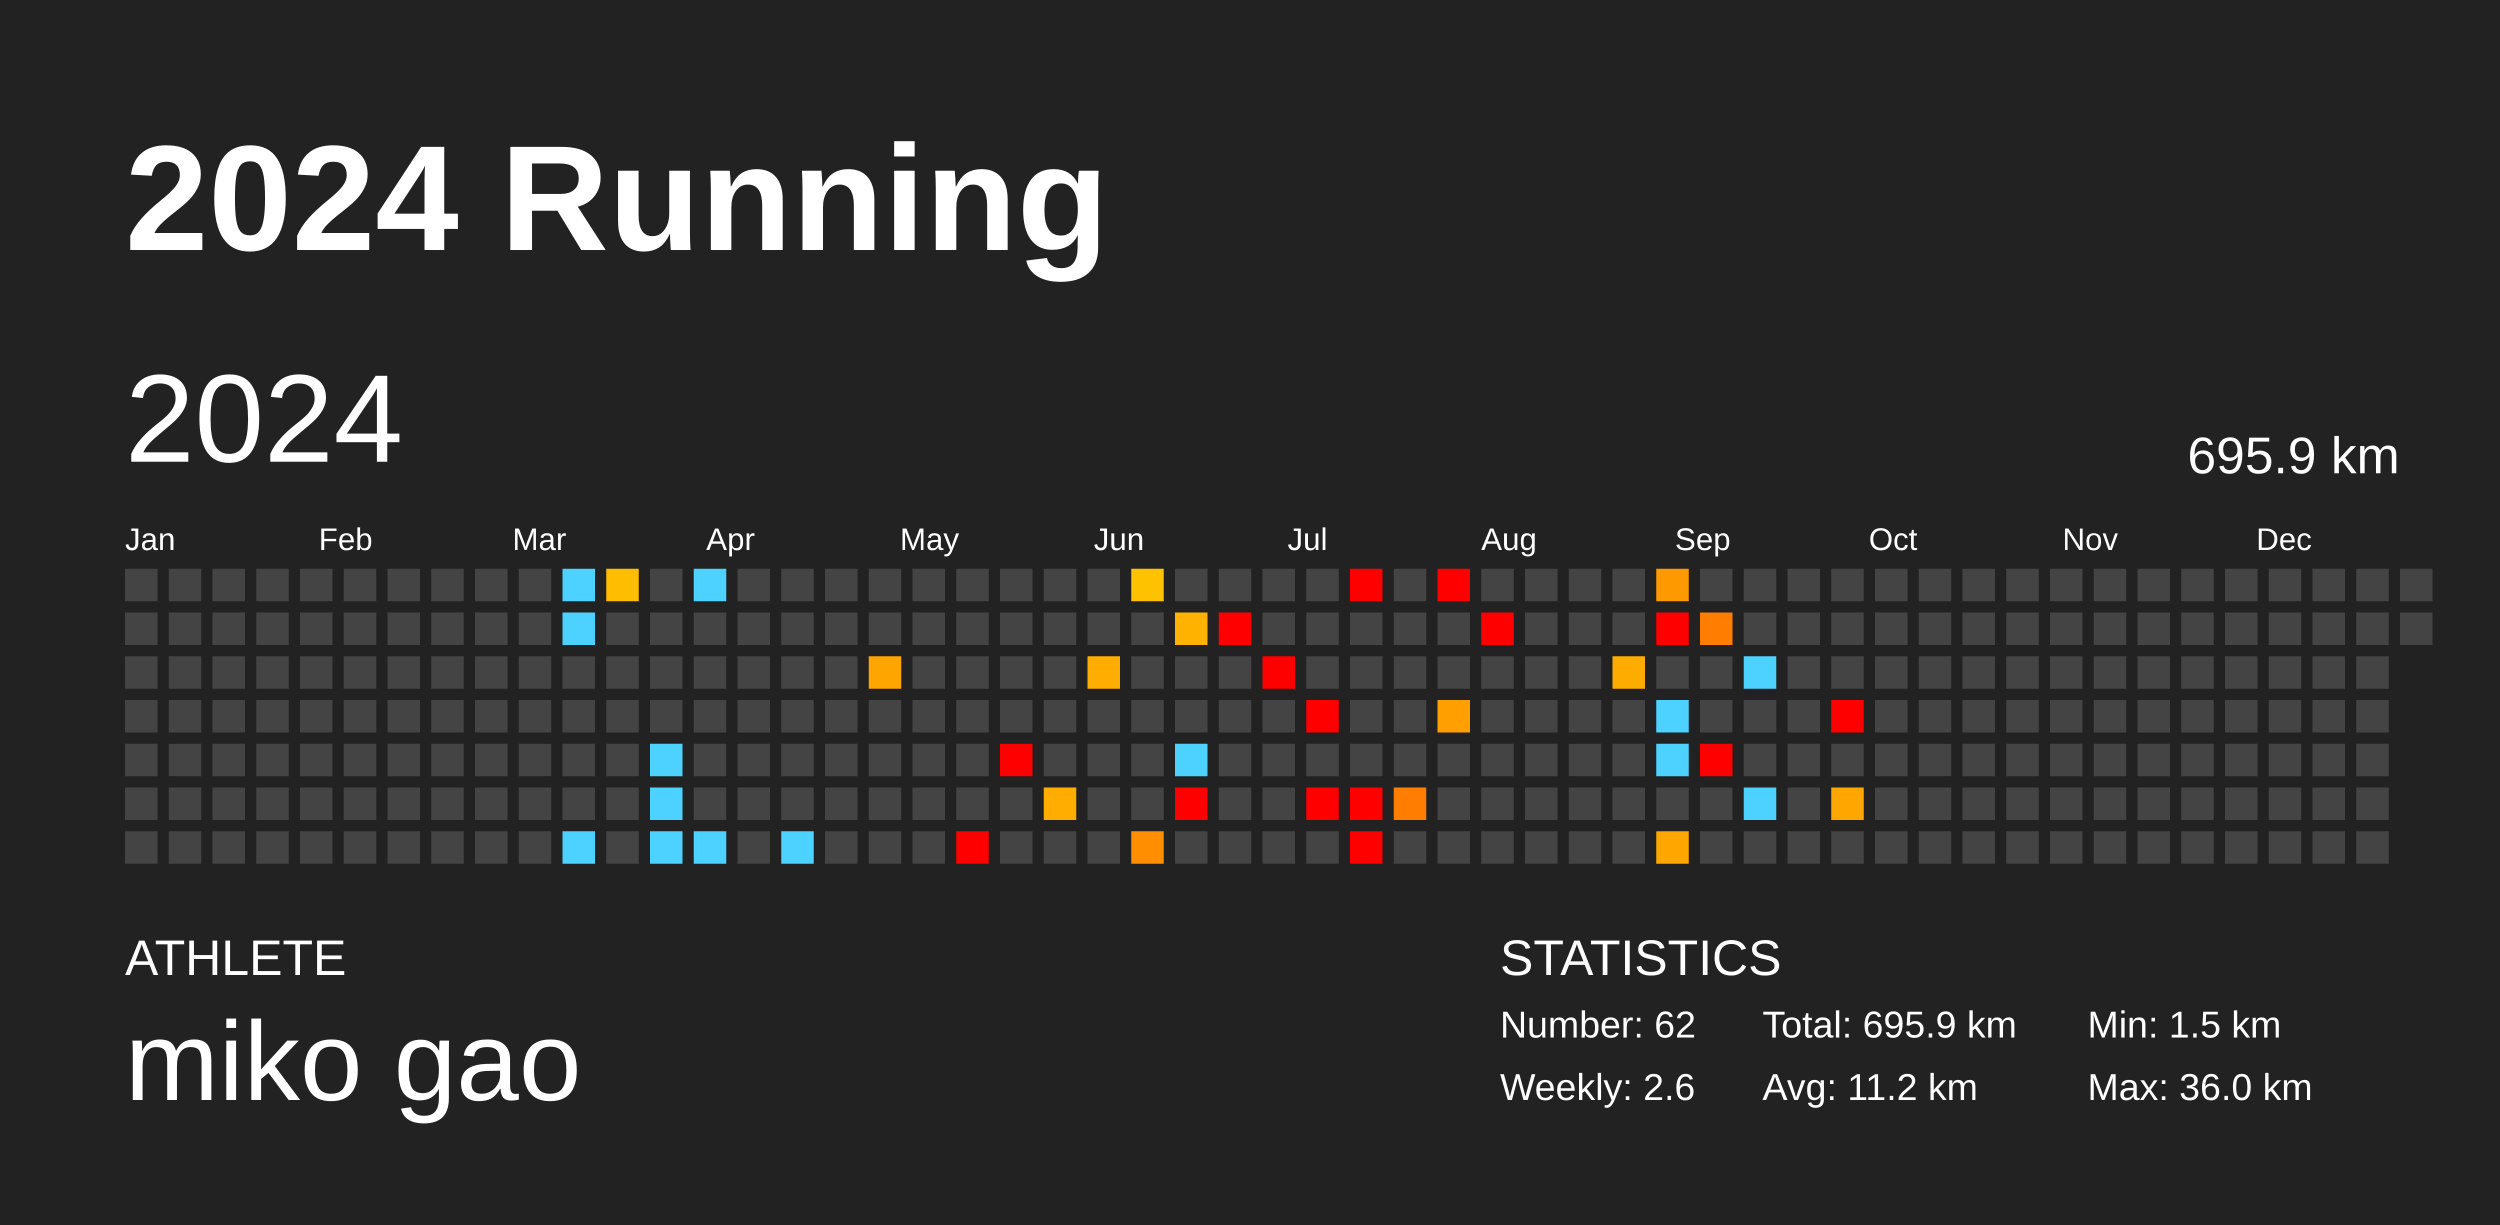
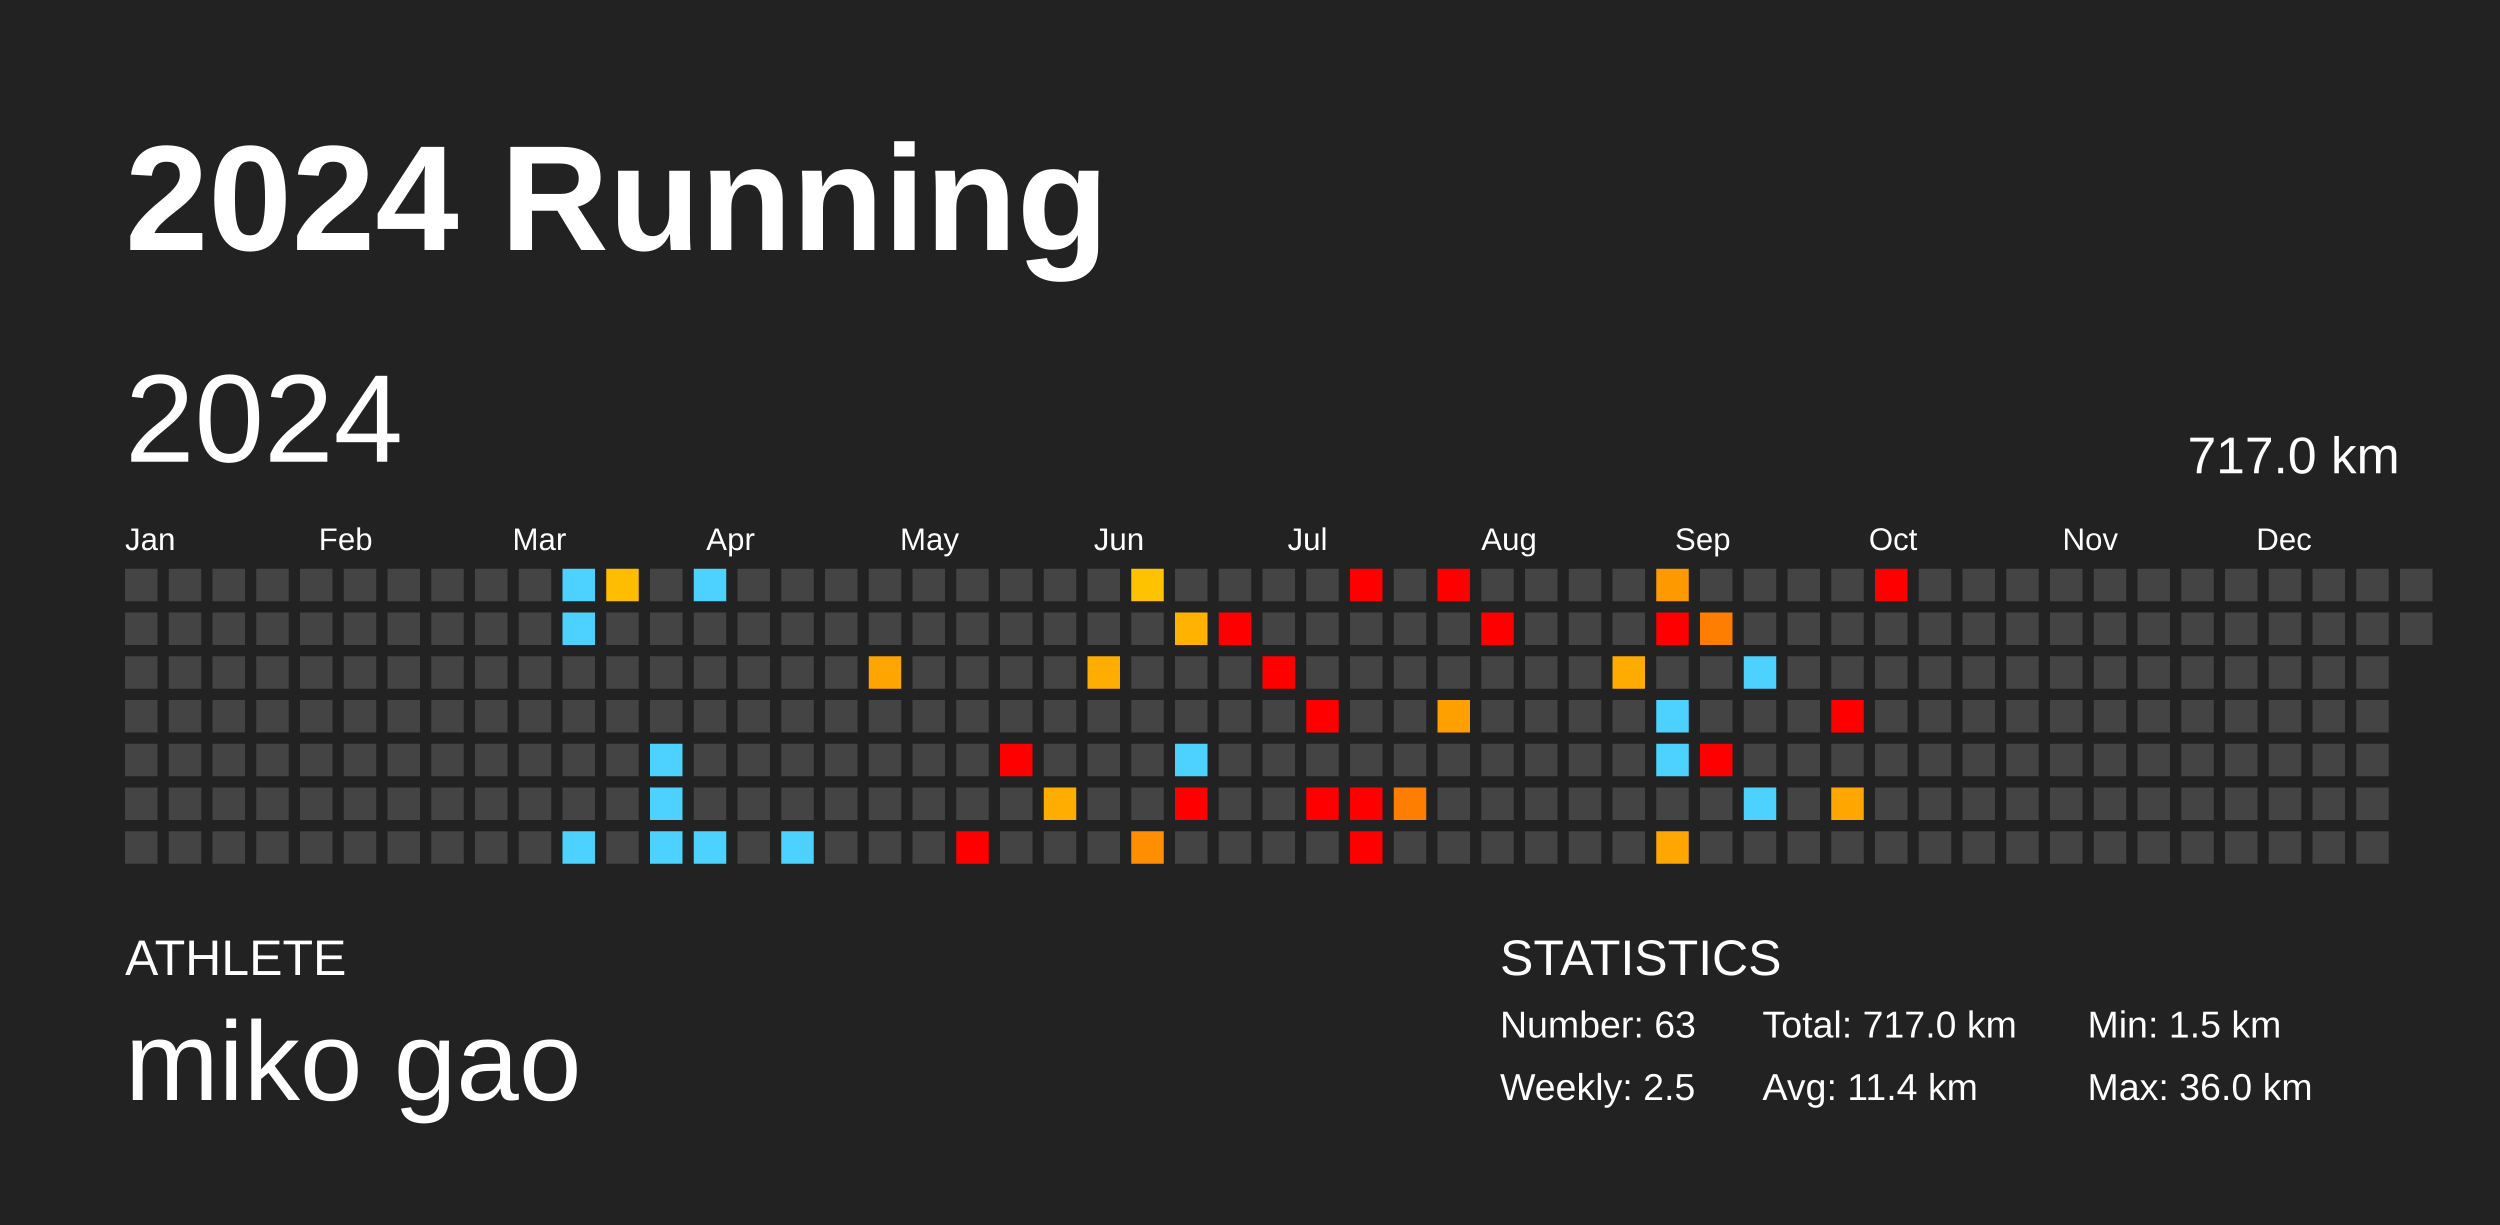
<svg xmlns="http://www.w3.org/2000/svg" baseProfile="full" height="98mm" version="1.1" viewBox="0,0,200,98" width="200mm">
  <defs />
  <rect fill="#222222" height="98" width="200" x="0" y="0" />
  <text fill="#FFFFFF" style="font-size:12px; font-family:Arial; font-weight:bold;" x="10" y="20">2024 Running</text>
  <text fill="#FFFFFF" style="font-size:4px; font-family:Arial" x="10" y="78">ATHLETE</text>
  <text fill="#FFFFFF" style="font-size:9px; font-family:Arial" x="10" y="88">miko gao</text>
  <text fill="#FFFFFF" style="font-size:4px; font-family:Arial" x="120" y="78">STATISTICS</text>
-   <text fill="#FFFFFF" style="font-size:3px; font-family:Arial" x="120" y="83">Number: 62</text>
-   <text fill="#FFFFFF" style="font-size:3px; font-family:Arial" x="120" y="88">Weekly: 2.6</text>
-   <text fill="#FFFFFF" style="font-size:3px; font-family:Arial" x="141" y="83">Total: 695.9 km</text>
-   <text fill="#FFFFFF" style="font-size:3px; font-family:Arial" x="141" y="88">Avg: 11.2 km</text>
+   <text fill="#FFFFFF" style="font-size:3px; font-family:Arial" x="120" y="83">Number: 63</text>
+   <text fill="#FFFFFF" style="font-size:3px; font-family:Arial" x="120" y="88">Weekly: 2.5</text>
+   <text fill="#FFFFFF" style="font-size:3px; font-family:Arial" x="141" y="83">Total: 717.0 km</text>
+   <text fill="#FFFFFF" style="font-size:3px; font-family:Arial" x="141" y="88">Avg: 11.4 km</text>
  <text fill="#FFFFFF" style="font-size:3px; font-family:Arial" x="167" y="83">Min: 1.5 km</text>
  <text fill="#FFFFFF" style="font-size:3px; font-family:Arial" x="167" y="88">Max: 36.0 km</text>
  <text dominant-baseline="hanging" fill="#FFFFFF" style="font-size:10.0px; font-family:Arial;" x="10" y="30">2024</text>
-   <text dominant-baseline="hanging" fill="#FFFFFF" style="font-size:4.125px; font-family:Arial;" x="175" y="35">695.9 km</text>
+   <text dominant-baseline="hanging" fill="#FFFFFF" style="font-size:4.125px; font-family:Arial;" x="175" y="35">717.0 km</text>
  <text fill="#FFFFFF" style="font-size:2.5px; font-family:Arial" x="10.0" y="44">Jan</text>
  <text fill="#FFFFFF" style="font-size:2.5px; font-family:Arial" x="25.5" y="44">Feb</text>
  <text fill="#FFFFFF" style="font-size:2.5px; font-family:Arial" x="41.0" y="44">Mar</text>
  <text fill="#FFFFFF" style="font-size:2.5px; font-family:Arial" x="56.5" y="44">Apr</text>
  <text fill="#FFFFFF" style="font-size:2.5px; font-family:Arial" x="72.0" y="44">May</text>
  <text fill="#FFFFFF" style="font-size:2.5px; font-family:Arial" x="87.5" y="44">Jun</text>
  <text fill="#FFFFFF" style="font-size:2.5px; font-family:Arial" x="103.0" y="44">Jul</text>
  <text fill="#FFFFFF" style="font-size:2.5px; font-family:Arial" x="118.5" y="44">Aug</text>
  <text fill="#FFFFFF" style="font-size:2.5px; font-family:Arial" x="134.0" y="44">Sep</text>
  <text fill="#FFFFFF" style="font-size:2.5px; font-family:Arial" x="149.5" y="44">Oct</text>
  <text fill="#FFFFFF" style="font-size:2.5px; font-family:Arial" x="165.0" y="44">Nov</text>
  <text fill="#FFFFFF" style="font-size:2.5px; font-family:Arial" x="180.5" y="44">Dec</text>
  <rect fill="#444444" height="2.6" width="2.6" x="10.0" y="45.5" />
  <rect fill="#444444" height="2.6" width="2.6" x="10.0" y="49.0" />
  <rect fill="#444444" height="2.6" width="2.6" x="10.0" y="52.5" />
  <rect fill="#444444" height="2.6" width="2.6" x="10.0" y="56.0" />
  <rect fill="#444444" height="2.6" width="2.6" x="10.0" y="59.5" />
  <rect fill="#444444" height="2.6" width="2.6" x="10.0" y="63.0" />
  <rect fill="#444444" height="2.6" width="2.6" x="10.0" y="66.5" />
  <rect fill="#444444" height="2.6" width="2.6" x="13.5" y="45.5" />
  <rect fill="#444444" height="2.6" width="2.6" x="13.5" y="49.0" />
  <rect fill="#444444" height="2.6" width="2.6" x="13.5" y="52.5" />
  <rect fill="#444444" height="2.6" width="2.6" x="13.5" y="56.0" />
  <rect fill="#444444" height="2.6" width="2.6" x="13.5" y="59.5" />
  <rect fill="#444444" height="2.6" width="2.6" x="13.5" y="63.0" />
  <rect fill="#444444" height="2.6" width="2.6" x="13.5" y="66.5" />
  <rect fill="#444444" height="2.6" width="2.6" x="17.0" y="45.5" />
  <rect fill="#444444" height="2.6" width="2.6" x="17.0" y="49.0" />
  <rect fill="#444444" height="2.6" width="2.6" x="17.0" y="52.5" />
  <rect fill="#444444" height="2.6" width="2.6" x="17.0" y="56.0" />
  <rect fill="#444444" height="2.6" width="2.6" x="17.0" y="59.5" />
  <rect fill="#444444" height="2.6" width="2.6" x="17.0" y="63.0" />
  <rect fill="#444444" height="2.6" width="2.6" x="17.0" y="66.5" />
  <rect fill="#444444" height="2.6" width="2.6" x="20.5" y="45.5" />
  <rect fill="#444444" height="2.6" width="2.6" x="20.5" y="49.0" />
  <rect fill="#444444" height="2.6" width="2.6" x="20.5" y="52.5" />
  <rect fill="#444444" height="2.6" width="2.6" x="20.5" y="56.0" />
  <rect fill="#444444" height="2.6" width="2.6" x="20.5" y="59.5" />
  <rect fill="#444444" height="2.6" width="2.6" x="20.5" y="63.0" />
  <rect fill="#444444" height="2.6" width="2.6" x="20.5" y="66.5" />
  <rect fill="#444444" height="2.6" width="2.6" x="24.0" y="45.5" />
  <rect fill="#444444" height="2.6" width="2.6" x="24.0" y="49.0" />
  <rect fill="#444444" height="2.6" width="2.6" x="24.0" y="52.5" />
  <rect fill="#444444" height="2.6" width="2.6" x="24.0" y="56.0" />
  <rect fill="#444444" height="2.6" width="2.6" x="24.0" y="59.5" />
  <rect fill="#444444" height="2.6" width="2.6" x="24.0" y="63.0" />
  <rect fill="#444444" height="2.6" width="2.6" x="24.0" y="66.5" />
  <rect fill="#444444" height="2.6" width="2.6" x="27.5" y="45.5" />
  <rect fill="#444444" height="2.6" width="2.6" x="27.5" y="49.0" />
  <rect fill="#444444" height="2.6" width="2.6" x="27.5" y="52.5" />
  <rect fill="#444444" height="2.6" width="2.6" x="27.5" y="56.0" />
  <rect fill="#444444" height="2.6" width="2.6" x="27.5" y="59.5" />
  <rect fill="#444444" height="2.6" width="2.6" x="27.5" y="63.0" />
  <rect fill="#444444" height="2.6" width="2.6" x="27.5" y="66.5" />
  <rect fill="#444444" height="2.6" width="2.6" x="31.0" y="45.5" />
  <rect fill="#444444" height="2.6" width="2.6" x="31.0" y="49.0" />
  <rect fill="#444444" height="2.6" width="2.6" x="31.0" y="52.5" />
  <rect fill="#444444" height="2.6" width="2.6" x="31.0" y="56.0" />
  <rect fill="#444444" height="2.6" width="2.6" x="31.0" y="59.5" />
  <rect fill="#444444" height="2.6" width="2.6" x="31.0" y="63.0" />
  <rect fill="#444444" height="2.6" width="2.6" x="31.0" y="66.5" />
  <rect fill="#444444" height="2.6" width="2.6" x="34.5" y="45.5" />
  <rect fill="#444444" height="2.6" width="2.6" x="34.5" y="49.0" />
  <rect fill="#444444" height="2.6" width="2.6" x="34.5" y="52.5" />
  <rect fill="#444444" height="2.6" width="2.6" x="34.5" y="56.0" />
  <rect fill="#444444" height="2.6" width="2.6" x="34.5" y="59.5" />
  <rect fill="#444444" height="2.6" width="2.6" x="34.5" y="63.0" />
  <rect fill="#444444" height="2.6" width="2.6" x="34.5" y="66.5" />
  <rect fill="#444444" height="2.6" width="2.6" x="38.0" y="45.5" />
  <rect fill="#444444" height="2.6" width="2.6" x="38.0" y="49.0" />
  <rect fill="#444444" height="2.6" width="2.6" x="38.0" y="52.5" />
  <rect fill="#444444" height="2.6" width="2.6" x="38.0" y="56.0" />
  <rect fill="#444444" height="2.6" width="2.6" x="38.0" y="59.5" />
  <rect fill="#444444" height="2.6" width="2.6" x="38.0" y="63.0" />
  <rect fill="#444444" height="2.6" width="2.6" x="38.0" y="66.5" />
  <rect fill="#444444" height="2.6" width="2.6" x="41.5" y="45.5" />
  <rect fill="#444444" height="2.6" width="2.6" x="41.5" y="49.0" />
  <rect fill="#444444" height="2.6" width="2.6" x="41.5" y="52.5" />
  <rect fill="#444444" height="2.6" width="2.6" x="41.5" y="56.0" />
  <rect fill="#444444" height="2.6" width="2.6" x="41.5" y="59.5" />
  <rect fill="#444444" height="2.6" width="2.6" x="41.5" y="63.0" />
  <rect fill="#444444" height="2.6" width="2.6" x="41.5" y="66.5" />
  <rect fill="#4dd2ff" height="2.6" width="2.6" x="45.0" y="45.5" />
  <rect fill="#4dd2ff" height="2.6" width="2.6" x="45.0" y="49.0" />
  <rect fill="#444444" height="2.6" width="2.6" x="45.0" y="52.5" />
  <rect fill="#444444" height="2.6" width="2.6" x="45.0" y="56.0" />
  <rect fill="#444444" height="2.6" width="2.6" x="45.0" y="59.5" />
  <rect fill="#444444" height="2.6" width="2.6" x="45.0" y="63.0" />
  <rect fill="#4dd2ff" height="2.6" width="2.6" x="45.0" y="66.5" />
  <rect fill="#ffbd00" height="2.6" width="2.6" x="48.5" y="45.5" />
  <rect fill="#444444" height="2.6" width="2.6" x="48.5" y="49.0" />
  <rect fill="#444444" height="2.6" width="2.6" x="48.5" y="52.5" />
  <rect fill="#444444" height="2.6" width="2.6" x="48.5" y="56.0" />
  <rect fill="#444444" height="2.6" width="2.6" x="48.5" y="59.5" />
  <rect fill="#444444" height="2.6" width="2.6" x="48.5" y="63.0" />
  <rect fill="#444444" height="2.6" width="2.6" x="48.5" y="66.5" />
  <rect fill="#444444" height="2.6" width="2.6" x="52.0" y="45.5" />
  <rect fill="#444444" height="2.6" width="2.6" x="52.0" y="49.0" />
  <rect fill="#444444" height="2.6" width="2.6" x="52.0" y="52.5" />
  <rect fill="#444444" height="2.6" width="2.6" x="52.0" y="56.0" />
  <rect fill="#4dd2ff" height="2.6" width="2.6" x="52.0" y="59.5" />
  <rect fill="#4dd2ff" height="2.6" width="2.6" x="52.0" y="63.0" />
  <rect fill="#4dd2ff" height="2.6" width="2.6" x="52.0" y="66.5" />
  <rect fill="#4dd2ff" height="2.6" width="2.6" x="55.5" y="45.5" />
  <rect fill="#444444" height="2.6" width="2.6" x="55.5" y="49.0" />
  <rect fill="#444444" height="2.6" width="2.6" x="55.5" y="52.5" />
  <rect fill="#444444" height="2.6" width="2.6" x="55.5" y="56.0" />
  <rect fill="#444444" height="2.6" width="2.6" x="55.5" y="59.5" />
  <rect fill="#444444" height="2.6" width="2.6" x="55.5" y="63.0" />
  <rect fill="#4dd2ff" height="2.6" width="2.6" x="55.5" y="66.5" />
  <rect fill="#444444" height="2.6" width="2.6" x="59.0" y="45.5" />
  <rect fill="#444444" height="2.6" width="2.6" x="59.0" y="49.0" />
  <rect fill="#444444" height="2.6" width="2.6" x="59.0" y="52.5" />
  <rect fill="#444444" height="2.6" width="2.6" x="59.0" y="56.0" />
  <rect fill="#444444" height="2.6" width="2.6" x="59.0" y="59.5" />
  <rect fill="#444444" height="2.6" width="2.6" x="59.0" y="63.0" />
  <rect fill="#444444" height="2.6" width="2.6" x="59.0" y="66.5" />
  <rect fill="#444444" height="2.6" width="2.6" x="62.5" y="45.5" />
  <rect fill="#444444" height="2.6" width="2.6" x="62.5" y="49.0" />
  <rect fill="#444444" height="2.6" width="2.6" x="62.5" y="52.5" />
  <rect fill="#444444" height="2.6" width="2.6" x="62.5" y="56.0" />
  <rect fill="#444444" height="2.6" width="2.6" x="62.5" y="59.5" />
  <rect fill="#444444" height="2.6" width="2.6" x="62.5" y="63.0" />
  <rect fill="#4dd2ff" height="2.6" width="2.6" x="62.5" y="66.5" />
  <rect fill="#444444" height="2.6" width="2.6" x="66.0" y="45.5" />
  <rect fill="#444444" height="2.6" width="2.6" x="66.0" y="49.0" />
  <rect fill="#444444" height="2.6" width="2.6" x="66.0" y="52.5" />
  <rect fill="#444444" height="2.6" width="2.6" x="66.0" y="56.0" />
  <rect fill="#444444" height="2.6" width="2.6" x="66.0" y="59.5" />
  <rect fill="#444444" height="2.6" width="2.6" x="66.0" y="63.0" />
  <rect fill="#444444" height="2.6" width="2.6" x="66.0" y="66.5" />
  <rect fill="#444444" height="2.6" width="2.6" x="69.5" y="45.5" />
  <rect fill="#444444" height="2.6" width="2.6" x="69.5" y="49.0" />
  <rect fill="#ffa500" height="2.6" width="2.6" x="69.5" y="52.5" />
  <rect fill="#444444" height="2.6" width="2.6" x="69.5" y="56.0" />
  <rect fill="#444444" height="2.6" width="2.6" x="69.5" y="59.5" />
  <rect fill="#444444" height="2.6" width="2.6" x="69.5" y="63.0" />
  <rect fill="#444444" height="2.6" width="2.6" x="69.5" y="66.5" />
  <rect fill="#444444" height="2.6" width="2.6" x="73.0" y="45.5" />
  <rect fill="#444444" height="2.6" width="2.6" x="73.0" y="49.0" />
  <rect fill="#444444" height="2.6" width="2.6" x="73.0" y="52.5" />
  <rect fill="#444444" height="2.6" width="2.6" x="73.0" y="56.0" />
  <rect fill="#444444" height="2.6" width="2.6" x="73.0" y="59.5" />
  <rect fill="#444444" height="2.6" width="2.6" x="73.0" y="63.0" />
  <rect fill="#444444" height="2.6" width="2.6" x="73.0" y="66.5" />
  <rect fill="#444444" height="2.6" width="2.6" x="76.5" y="45.5" />
  <rect fill="#444444" height="2.6" width="2.6" x="76.5" y="49.0" />
  <rect fill="#444444" height="2.6" width="2.6" x="76.5" y="52.5" />
  <rect fill="#444444" height="2.6" width="2.6" x="76.5" y="56.0" />
  <rect fill="#444444" height="2.6" width="2.6" x="76.5" y="59.5" />
  <rect fill="#444444" height="2.6" width="2.6" x="76.5" y="63.0" />
  <rect fill="red" height="2.6" width="2.6" x="76.5" y="66.5" />
  <rect fill="#444444" height="2.6" width="2.6" x="80.0" y="45.5" />
  <rect fill="#444444" height="2.6" width="2.6" x="80.0" y="49.0" />
  <rect fill="#444444" height="2.6" width="2.6" x="80.0" y="52.5" />
  <rect fill="#444444" height="2.6" width="2.6" x="80.0" y="56.0" />
  <rect fill="red" height="2.6" width="2.6" x="80.0" y="59.5" />
  <rect fill="#444444" height="2.6" width="2.6" x="80.0" y="63.0" />
  <rect fill="#444444" height="2.6" width="2.6" x="80.0" y="66.5" />
  <rect fill="#444444" height="2.6" width="2.6" x="83.5" y="45.5" />
  <rect fill="#444444" height="2.6" width="2.6" x="83.5" y="49.0" />
  <rect fill="#444444" height="2.6" width="2.6" x="83.5" y="52.5" />
  <rect fill="#444444" height="2.6" width="2.6" x="83.5" y="56.0" />
  <rect fill="#444444" height="2.6" width="2.6" x="83.5" y="59.5" />
  <rect fill="#ffad00" height="2.6" width="2.6" x="83.5" y="63.0" />
  <rect fill="#444444" height="2.6" width="2.6" x="83.5" y="66.5" />
  <rect fill="#444444" height="2.6" width="2.6" x="87.0" y="45.5" />
  <rect fill="#444444" height="2.6" width="2.6" x="87.0" y="49.0" />
  <rect fill="#ffad00" height="2.6" width="2.6" x="87.0" y="52.5" />
  <rect fill="#444444" height="2.6" width="2.6" x="87.0" y="56.0" />
  <rect fill="#444444" height="2.6" width="2.6" x="87.0" y="59.5" />
  <rect fill="#444444" height="2.6" width="2.6" x="87.0" y="63.0" />
  <rect fill="#444444" height="2.6" width="2.6" x="87.0" y="66.5" />
  <rect fill="#ffc200" height="2.6" width="2.6" x="90.5" y="45.5" />
  <rect fill="#444444" height="2.6" width="2.6" x="90.5" y="49.0" />
  <rect fill="#444444" height="2.6" width="2.6" x="90.5" y="52.5" />
  <rect fill="#444444" height="2.6" width="2.6" x="90.5" y="56.0" />
  <rect fill="#444444" height="2.6" width="2.6" x="90.5" y="59.5" />
  <rect fill="#444444" height="2.6" width="2.6" x="90.5" y="63.0" />
  <rect fill="#ff8f00" height="2.6" width="2.6" x="90.5" y="66.5" />
  <rect fill="#444444" height="2.6" width="2.6" x="94.0" y="45.5" />
  <rect fill="#ffb200" height="2.6" width="2.6" x="94.0" y="49.0" />
  <rect fill="#444444" height="2.6" width="2.6" x="94.0" y="52.5" />
  <rect fill="#444444" height="2.6" width="2.6" x="94.0" y="56.0" />
  <rect fill="#4dd2ff" height="2.6" width="2.6" x="94.0" y="59.5" />
  <rect fill="red" height="2.6" width="2.6" x="94.0" y="63.0" />
  <rect fill="#444444" height="2.6" width="2.6" x="94.0" y="66.5" />
  <rect fill="#444444" height="2.6" width="2.6" x="97.5" y="45.5" />
  <rect fill="red" height="2.6" width="2.6" x="97.5" y="49.0" />
  <rect fill="#444444" height="2.6" width="2.6" x="97.5" y="52.5" />
  <rect fill="#444444" height="2.6" width="2.6" x="97.5" y="56.0" />
  <rect fill="#444444" height="2.6" width="2.6" x="97.5" y="59.5" />
  <rect fill="#444444" height="2.6" width="2.6" x="97.5" y="63.0" />
  <rect fill="#444444" height="2.6" width="2.6" x="97.5" y="66.5" />
  <rect fill="#444444" height="2.6" width="2.6" x="101.0" y="45.5" />
  <rect fill="#444444" height="2.6" width="2.6" x="101.0" y="49.0" />
  <rect fill="red" height="2.6" width="2.6" x="101.0" y="52.5" />
  <rect fill="#444444" height="2.6" width="2.6" x="101.0" y="56.0" />
  <rect fill="#444444" height="2.6" width="2.6" x="101.0" y="59.5" />
  <rect fill="#444444" height="2.6" width="2.6" x="101.0" y="63.0" />
  <rect fill="#444444" height="2.6" width="2.6" x="101.0" y="66.5" />
  <rect fill="#444444" height="2.6" width="2.6" x="104.5" y="45.5" />
  <rect fill="#444444" height="2.6" width="2.6" x="104.5" y="49.0" />
  <rect fill="#444444" height="2.6" width="2.6" x="104.5" y="52.5" />
  <rect fill="red" height="2.6" width="2.6" x="104.5" y="56.0" />
  <rect fill="#444444" height="2.6" width="2.6" x="104.5" y="59.5" />
  <rect fill="red" height="2.6" width="2.6" x="104.5" y="63.0" />
  <rect fill="#444444" height="2.6" width="2.6" x="104.5" y="66.5" />
  <rect fill="red" height="2.6" width="2.6" x="108.0" y="45.5" />
  <rect fill="#444444" height="2.6" width="2.6" x="108.0" y="49.0" />
  <rect fill="#444444" height="2.6" width="2.6" x="108.0" y="52.5" />
  <rect fill="#444444" height="2.6" width="2.6" x="108.0" y="56.0" />
  <rect fill="#444444" height="2.6" width="2.6" x="108.0" y="59.5" />
  <rect fill="red" height="2.6" width="2.6" x="108.0" y="63.0" />
  <rect fill="red" height="2.6" width="2.6" x="108.0" y="66.5" />
  <rect fill="#444444" height="2.6" width="2.6" x="111.5" y="45.5" />
  <rect fill="#444444" height="2.6" width="2.6" x="111.5" y="49.0" />
  <rect fill="#444444" height="2.6" width="2.6" x="111.5" y="52.5" />
  <rect fill="#444444" height="2.6" width="2.6" x="111.5" y="56.0" />
  <rect fill="#444444" height="2.6" width="2.6" x="111.5" y="59.5" />
  <rect fill="#ff7d00" height="2.6" width="2.6" x="111.5" y="63.0" />
  <rect fill="#444444" height="2.6" width="2.6" x="111.5" y="66.5" />
  <rect fill="red" height="2.6" width="2.6" x="115.0" y="45.5" />
  <rect fill="#444444" height="2.6" width="2.6" x="115.0" y="49.0" />
  <rect fill="#444444" height="2.6" width="2.6" x="115.0" y="52.5" />
  <rect fill="#ffa000" height="2.6" width="2.6" x="115.0" y="56.0" />
  <rect fill="#444444" height="2.6" width="2.6" x="115.0" y="59.5" />
  <rect fill="#444444" height="2.6" width="2.6" x="115.0" y="63.0" />
  <rect fill="#444444" height="2.6" width="2.6" x="115.0" y="66.5" />
  <rect fill="#444444" height="2.6" width="2.6" x="118.5" y="45.5" />
  <rect fill="red" height="2.6" width="2.6" x="118.5" y="49.0" />
  <rect fill="#444444" height="2.6" width="2.6" x="118.5" y="52.5" />
  <rect fill="#444444" height="2.6" width="2.6" x="118.5" y="56.0" />
  <rect fill="#444444" height="2.6" width="2.6" x="118.5" y="59.5" />
  <rect fill="#444444" height="2.6" width="2.6" x="118.5" y="63.0" />
  <rect fill="#444444" height="2.6" width="2.6" x="118.5" y="66.5" />
  <rect fill="#444444" height="2.6" width="2.6" x="122.0" y="45.5" />
  <rect fill="#444444" height="2.6" width="2.6" x="122.0" y="49.0" />
  <rect fill="#444444" height="2.6" width="2.6" x="122.0" y="52.5" />
  <rect fill="#444444" height="2.6" width="2.6" x="122.0" y="56.0" />
  <rect fill="#444444" height="2.6" width="2.6" x="122.0" y="59.5" />
  <rect fill="#444444" height="2.6" width="2.6" x="122.0" y="63.0" />
  <rect fill="#444444" height="2.6" width="2.6" x="122.0" y="66.5" />
  <rect fill="#444444" height="2.6" width="2.6" x="125.5" y="45.5" />
  <rect fill="#444444" height="2.6" width="2.6" x="125.5" y="49.0" />
  <rect fill="#444444" height="2.6" width="2.6" x="125.5" y="52.5" />
  <rect fill="#444444" height="2.6" width="2.6" x="125.5" y="56.0" />
  <rect fill="#444444" height="2.6" width="2.6" x="125.5" y="59.5" />
  <rect fill="#444444" height="2.6" width="2.6" x="125.5" y="63.0" />
  <rect fill="#444444" height="2.6" width="2.6" x="125.5" y="66.5" />
  <rect fill="#444444" height="2.6" width="2.6" x="129.0" y="45.5" />
  <rect fill="#444444" height="2.6" width="2.6" x="129.0" y="49.0" />
  <rect fill="#ffac00" height="2.6" width="2.6" x="129.0" y="52.5" />
  <rect fill="#444444" height="2.6" width="2.6" x="129.0" y="56.0" />
  <rect fill="#444444" height="2.6" width="2.6" x="129.0" y="59.5" />
  <rect fill="#444444" height="2.6" width="2.6" x="129.0" y="63.0" />
  <rect fill="#444444" height="2.6" width="2.6" x="129.0" y="66.5" />
  <rect fill="#ff9900" height="2.6" width="2.6" x="132.5" y="45.5" />
  <rect fill="red" height="2.6" width="2.6" x="132.5" y="49.0" />
  <rect fill="#444444" height="2.6" width="2.6" x="132.5" y="52.5" />
  <rect fill="#4dd2ff" height="2.6" width="2.6" x="132.5" y="56.0" />
  <rect fill="#4dd2ff" height="2.6" width="2.6" x="132.5" y="59.5" />
  <rect fill="#444444" height="2.6" width="2.6" x="132.5" y="63.0" />
  <rect fill="#ffa700" height="2.6" width="2.6" x="132.5" y="66.5" />
  <rect fill="#444444" height="2.6" width="2.6" x="136.0" y="45.5" />
  <rect fill="#ff7d00" height="2.6" width="2.6" x="136.0" y="49.0" />
  <rect fill="#444444" height="2.6" width="2.6" x="136.0" y="52.5" />
  <rect fill="#444444" height="2.6" width="2.6" x="136.0" y="56.0" />
  <rect fill="red" height="2.6" width="2.6" x="136.0" y="59.5" />
  <rect fill="#444444" height="2.6" width="2.6" x="136.0" y="63.0" />
  <rect fill="#444444" height="2.6" width="2.6" x="136.0" y="66.5" />
  <rect fill="#444444" height="2.6" width="2.6" x="139.5" y="45.5" />
  <rect fill="#444444" height="2.6" width="2.6" x="139.5" y="49.0" />
  <rect fill="#4dd2ff" height="2.6" width="2.6" x="139.5" y="52.5" />
  <rect fill="#444444" height="2.6" width="2.6" x="139.5" y="56.0" />
  <rect fill="#444444" height="2.6" width="2.6" x="139.5" y="59.5" />
  <rect fill="#4dd2ff" height="2.6" width="2.6" x="139.5" y="63.0" />
  <rect fill="#444444" height="2.6" width="2.6" x="139.5" y="66.5" />
  <rect fill="#444444" height="2.6" width="2.6" x="143.0" y="45.5" />
  <rect fill="#444444" height="2.6" width="2.6" x="143.0" y="49.0" />
  <rect fill="#444444" height="2.6" width="2.6" x="143.0" y="52.5" />
  <rect fill="#444444" height="2.6" width="2.6" x="143.0" y="56.0" />
  <rect fill="#444444" height="2.6" width="2.6" x="143.0" y="59.5" />
  <rect fill="#444444" height="2.6" width="2.6" x="143.0" y="63.0" />
  <rect fill="#444444" height="2.6" width="2.6" x="143.0" y="66.5" />
  <rect fill="#444444" height="2.6" width="2.6" x="146.5" y="45.5" />
  <rect fill="#444444" height="2.6" width="2.6" x="146.5" y="49.0" />
  <rect fill="#444444" height="2.6" width="2.6" x="146.5" y="52.5" />
  <rect fill="red" height="2.6" width="2.6" x="146.5" y="56.0" />
  <rect fill="#444444" height="2.6" width="2.6" x="146.5" y="59.5" />
  <rect fill="#ffa700" height="2.6" width="2.6" x="146.5" y="63.0" />
  <rect fill="#444444" height="2.6" width="2.6" x="146.5" y="66.5" />
-   <rect fill="#444444" height="2.6" width="2.6" x="150.0" y="45.5" />
+   <rect fill="red" height="2.6" width="2.6" x="150.0" y="45.5" />
  <rect fill="#444444" height="2.6" width="2.6" x="150.0" y="49.0" />
  <rect fill="#444444" height="2.6" width="2.6" x="150.0" y="52.5" />
  <rect fill="#444444" height="2.6" width="2.6" x="150.0" y="56.0" />
  <rect fill="#444444" height="2.6" width="2.6" x="150.0" y="59.5" />
  <rect fill="#444444" height="2.6" width="2.6" x="150.0" y="63.0" />
  <rect fill="#444444" height="2.6" width="2.6" x="150.0" y="66.5" />
  <rect fill="#444444" height="2.6" width="2.6" x="153.5" y="45.5" />
  <rect fill="#444444" height="2.6" width="2.6" x="153.5" y="49.0" />
  <rect fill="#444444" height="2.6" width="2.6" x="153.5" y="52.5" />
  <rect fill="#444444" height="2.6" width="2.6" x="153.5" y="56.0" />
  <rect fill="#444444" height="2.6" width="2.6" x="153.5" y="59.5" />
  <rect fill="#444444" height="2.6" width="2.6" x="153.5" y="63.0" />
  <rect fill="#444444" height="2.6" width="2.6" x="153.5" y="66.5" />
  <rect fill="#444444" height="2.6" width="2.6" x="157.0" y="45.5" />
  <rect fill="#444444" height="2.6" width="2.6" x="157.0" y="49.0" />
  <rect fill="#444444" height="2.6" width="2.6" x="157.0" y="52.5" />
  <rect fill="#444444" height="2.6" width="2.6" x="157.0" y="56.0" />
  <rect fill="#444444" height="2.6" width="2.6" x="157.0" y="59.5" />
  <rect fill="#444444" height="2.6" width="2.6" x="157.0" y="63.0" />
  <rect fill="#444444" height="2.6" width="2.6" x="157.0" y="66.5" />
  <rect fill="#444444" height="2.6" width="2.6" x="160.5" y="45.5" />
  <rect fill="#444444" height="2.6" width="2.6" x="160.5" y="49.0" />
  <rect fill="#444444" height="2.6" width="2.6" x="160.5" y="52.5" />
  <rect fill="#444444" height="2.6" width="2.6" x="160.5" y="56.0" />
  <rect fill="#444444" height="2.6" width="2.6" x="160.5" y="59.5" />
  <rect fill="#444444" height="2.6" width="2.6" x="160.5" y="63.0" />
  <rect fill="#444444" height="2.6" width="2.6" x="160.5" y="66.5" />
  <rect fill="#444444" height="2.6" width="2.6" x="164.0" y="45.5" />
  <rect fill="#444444" height="2.6" width="2.6" x="164.0" y="49.0" />
  <rect fill="#444444" height="2.6" width="2.6" x="164.0" y="52.5" />
  <rect fill="#444444" height="2.6" width="2.6" x="164.0" y="56.0" />
  <rect fill="#444444" height="2.6" width="2.6" x="164.0" y="59.5" />
  <rect fill="#444444" height="2.6" width="2.6" x="164.0" y="63.0" />
  <rect fill="#444444" height="2.6" width="2.6" x="164.0" y="66.5" />
  <rect fill="#444444" height="2.6" width="2.6" x="167.5" y="45.5" />
  <rect fill="#444444" height="2.6" width="2.6" x="167.5" y="49.0" />
  <rect fill="#444444" height="2.6" width="2.6" x="167.5" y="52.5" />
  <rect fill="#444444" height="2.6" width="2.6" x="167.5" y="56.0" />
  <rect fill="#444444" height="2.6" width="2.6" x="167.5" y="59.5" />
  <rect fill="#444444" height="2.6" width="2.6" x="167.5" y="63.0" />
  <rect fill="#444444" height="2.6" width="2.6" x="167.5" y="66.5" />
  <rect fill="#444444" height="2.6" width="2.6" x="171.0" y="45.5" />
  <rect fill="#444444" height="2.6" width="2.6" x="171.0" y="49.0" />
  <rect fill="#444444" height="2.6" width="2.6" x="171.0" y="52.5" />
  <rect fill="#444444" height="2.6" width="2.6" x="171.0" y="56.0" />
  <rect fill="#444444" height="2.6" width="2.6" x="171.0" y="59.5" />
  <rect fill="#444444" height="2.6" width="2.6" x="171.0" y="63.0" />
  <rect fill="#444444" height="2.6" width="2.6" x="171.0" y="66.5" />
  <rect fill="#444444" height="2.6" width="2.6" x="174.5" y="45.5" />
  <rect fill="#444444" height="2.6" width="2.6" x="174.5" y="49.0" />
  <rect fill="#444444" height="2.6" width="2.6" x="174.5" y="52.5" />
  <rect fill="#444444" height="2.6" width="2.6" x="174.5" y="56.0" />
  <rect fill="#444444" height="2.6" width="2.6" x="174.5" y="59.5" />
  <rect fill="#444444" height="2.6" width="2.6" x="174.5" y="63.0" />
  <rect fill="#444444" height="2.6" width="2.6" x="174.5" y="66.5" />
  <rect fill="#444444" height="2.6" width="2.6" x="178.0" y="45.5" />
  <rect fill="#444444" height="2.6" width="2.6" x="178.0" y="49.0" />
  <rect fill="#444444" height="2.6" width="2.6" x="178.0" y="52.5" />
  <rect fill="#444444" height="2.6" width="2.6" x="178.0" y="56.0" />
  <rect fill="#444444" height="2.6" width="2.6" x="178.0" y="59.5" />
  <rect fill="#444444" height="2.6" width="2.6" x="178.0" y="63.0" />
  <rect fill="#444444" height="2.6" width="2.6" x="178.0" y="66.5" />
  <rect fill="#444444" height="2.6" width="2.6" x="181.5" y="45.5" />
  <rect fill="#444444" height="2.6" width="2.6" x="181.5" y="49.0" />
  <rect fill="#444444" height="2.6" width="2.6" x="181.5" y="52.5" />
  <rect fill="#444444" height="2.6" width="2.6" x="181.5" y="56.0" />
  <rect fill="#444444" height="2.6" width="2.6" x="181.5" y="59.5" />
  <rect fill="#444444" height="2.6" width="2.6" x="181.5" y="63.0" />
  <rect fill="#444444" height="2.6" width="2.6" x="181.5" y="66.5" />
  <rect fill="#444444" height="2.6" width="2.6" x="185.0" y="45.5" />
  <rect fill="#444444" height="2.6" width="2.6" x="185.0" y="49.0" />
  <rect fill="#444444" height="2.6" width="2.6" x="185.0" y="52.5" />
  <rect fill="#444444" height="2.6" width="2.6" x="185.0" y="56.0" />
  <rect fill="#444444" height="2.6" width="2.6" x="185.0" y="59.5" />
  <rect fill="#444444" height="2.6" width="2.6" x="185.0" y="63.0" />
  <rect fill="#444444" height="2.6" width="2.6" x="185.0" y="66.5" />
  <rect fill="#444444" height="2.6" width="2.6" x="188.5" y="45.5" />
  <rect fill="#444444" height="2.6" width="2.6" x="188.5" y="49.0" />
  <rect fill="#444444" height="2.6" width="2.6" x="188.5" y="52.5" />
  <rect fill="#444444" height="2.6" width="2.6" x="188.5" y="56.0" />
  <rect fill="#444444" height="2.6" width="2.6" x="188.5" y="59.5" />
  <rect fill="#444444" height="2.6" width="2.6" x="188.5" y="63.0" />
  <rect fill="#444444" height="2.6" width="2.6" x="188.5" y="66.5" />
  <rect fill="#444444" height="2.6" width="2.6" x="192.0" y="45.5" />
  <rect fill="#444444" height="2.6" width="2.6" x="192.0" y="49.0" />
</svg>
